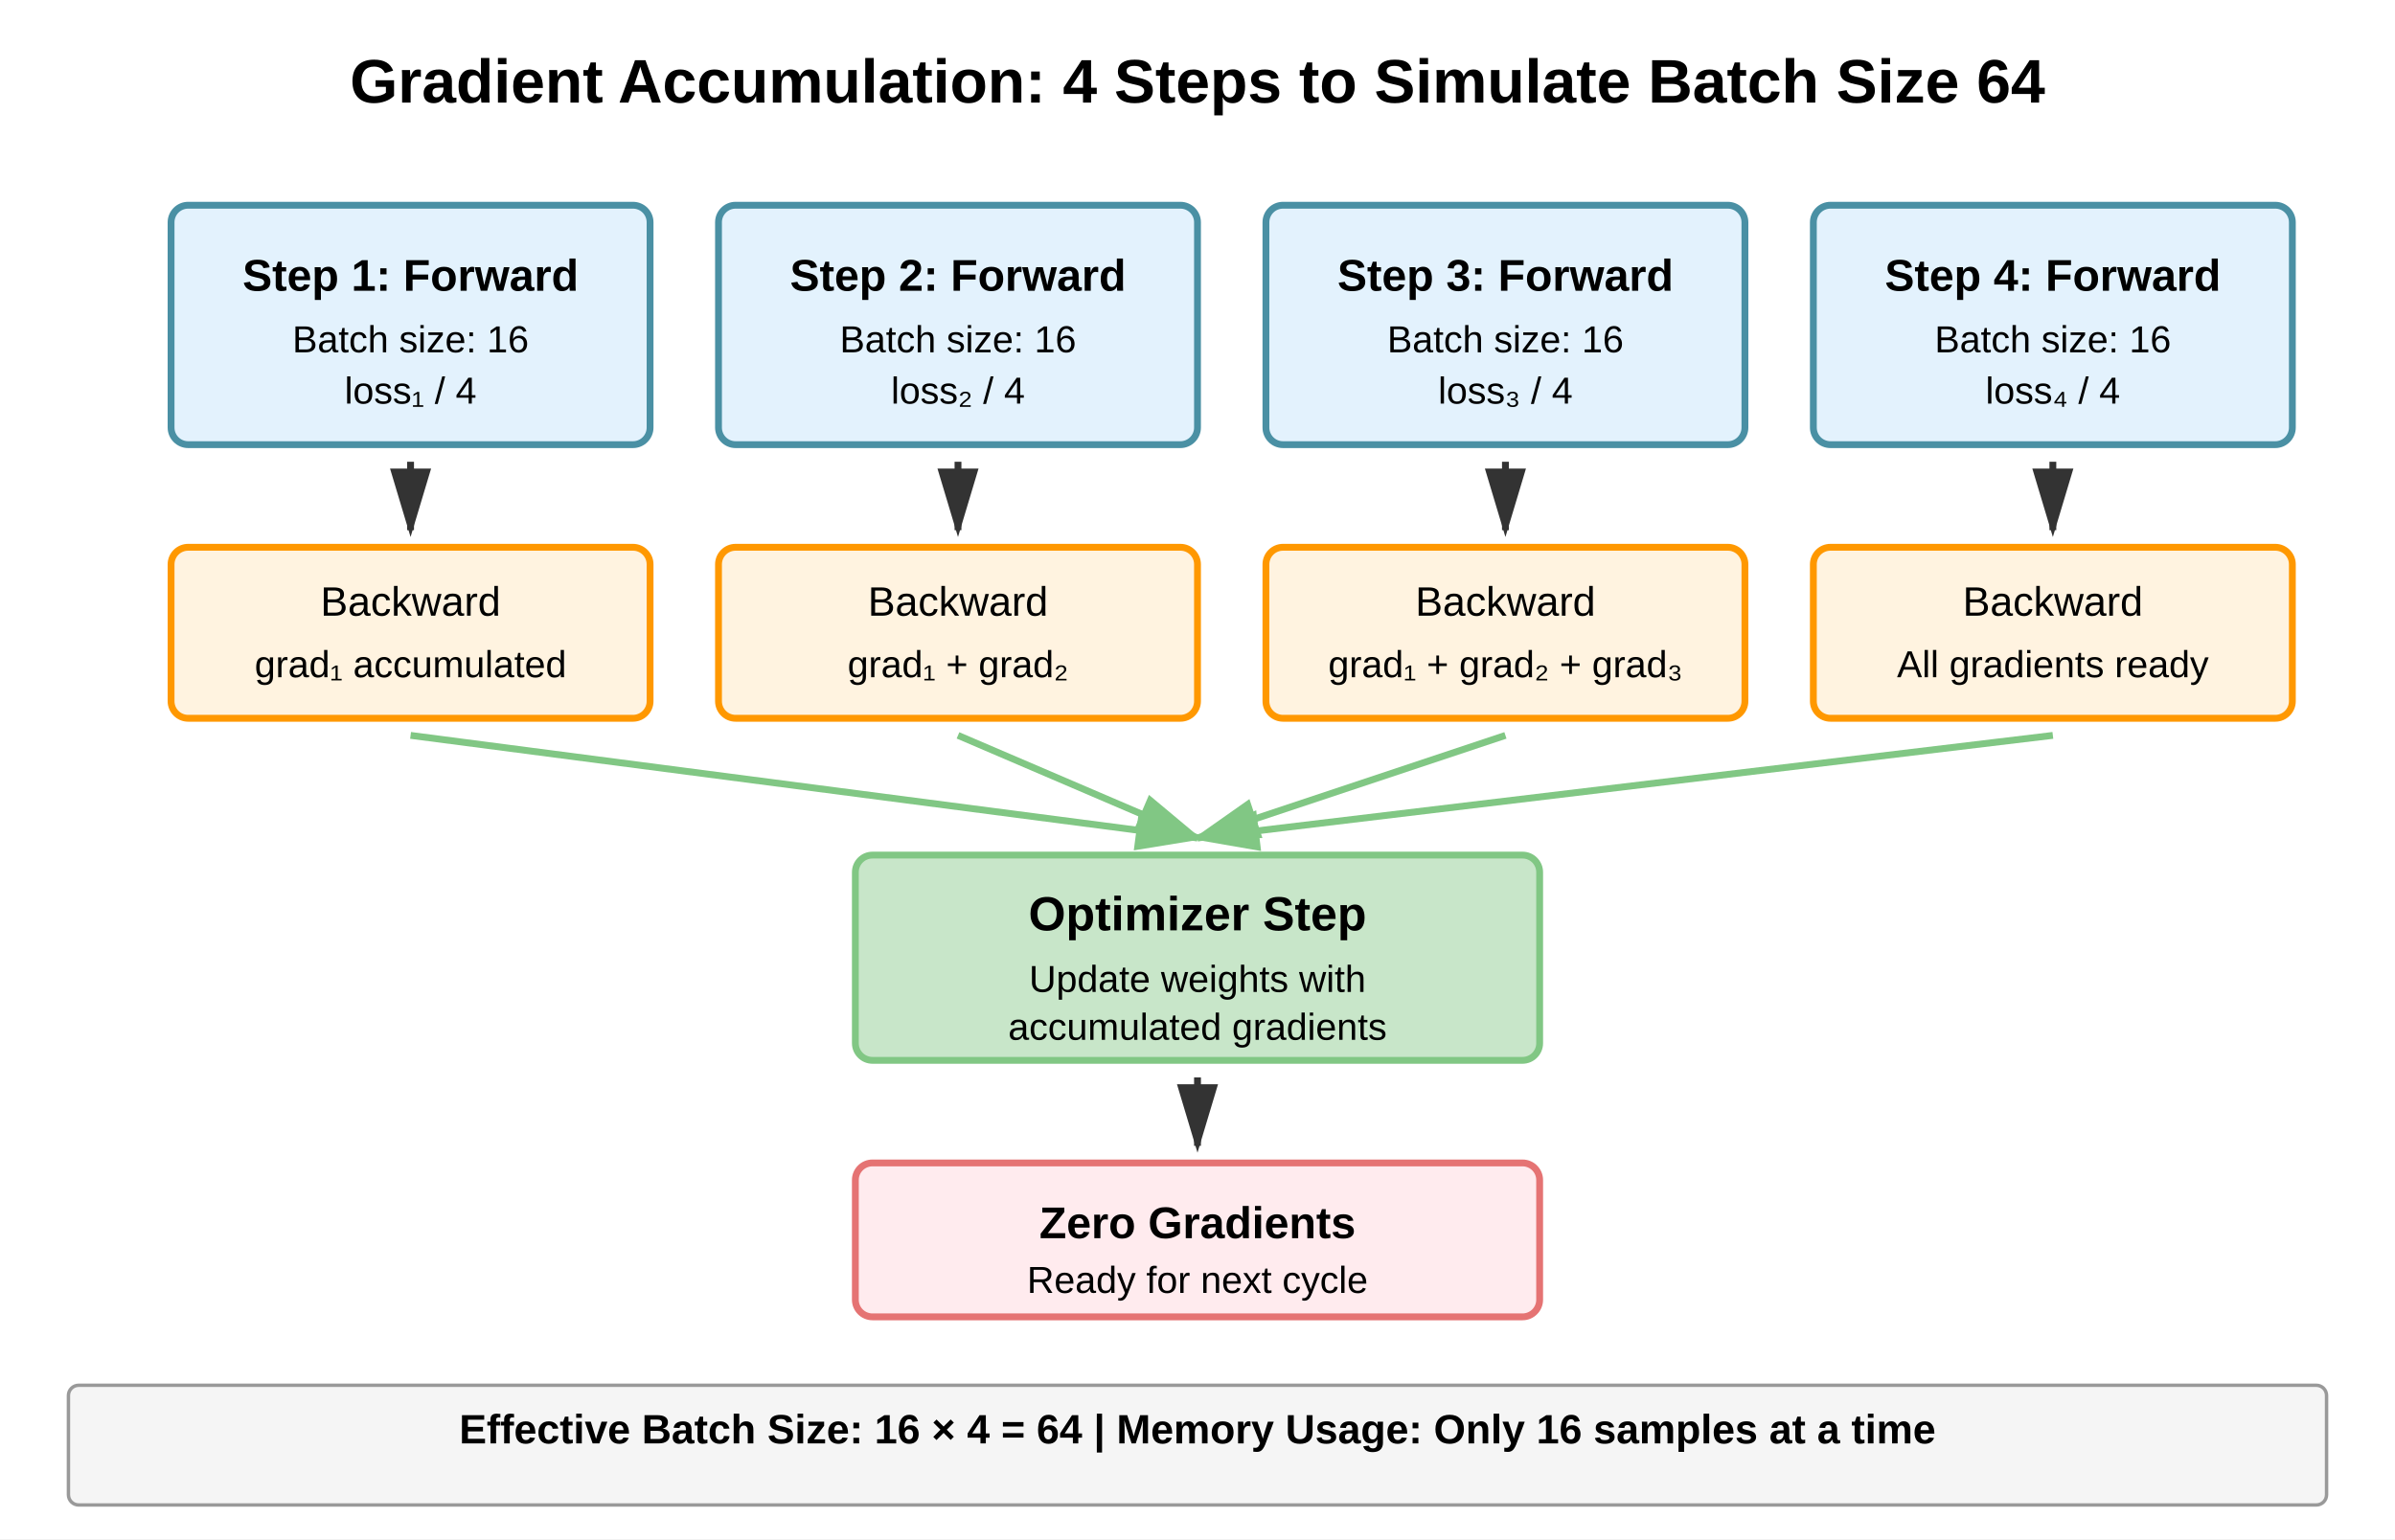
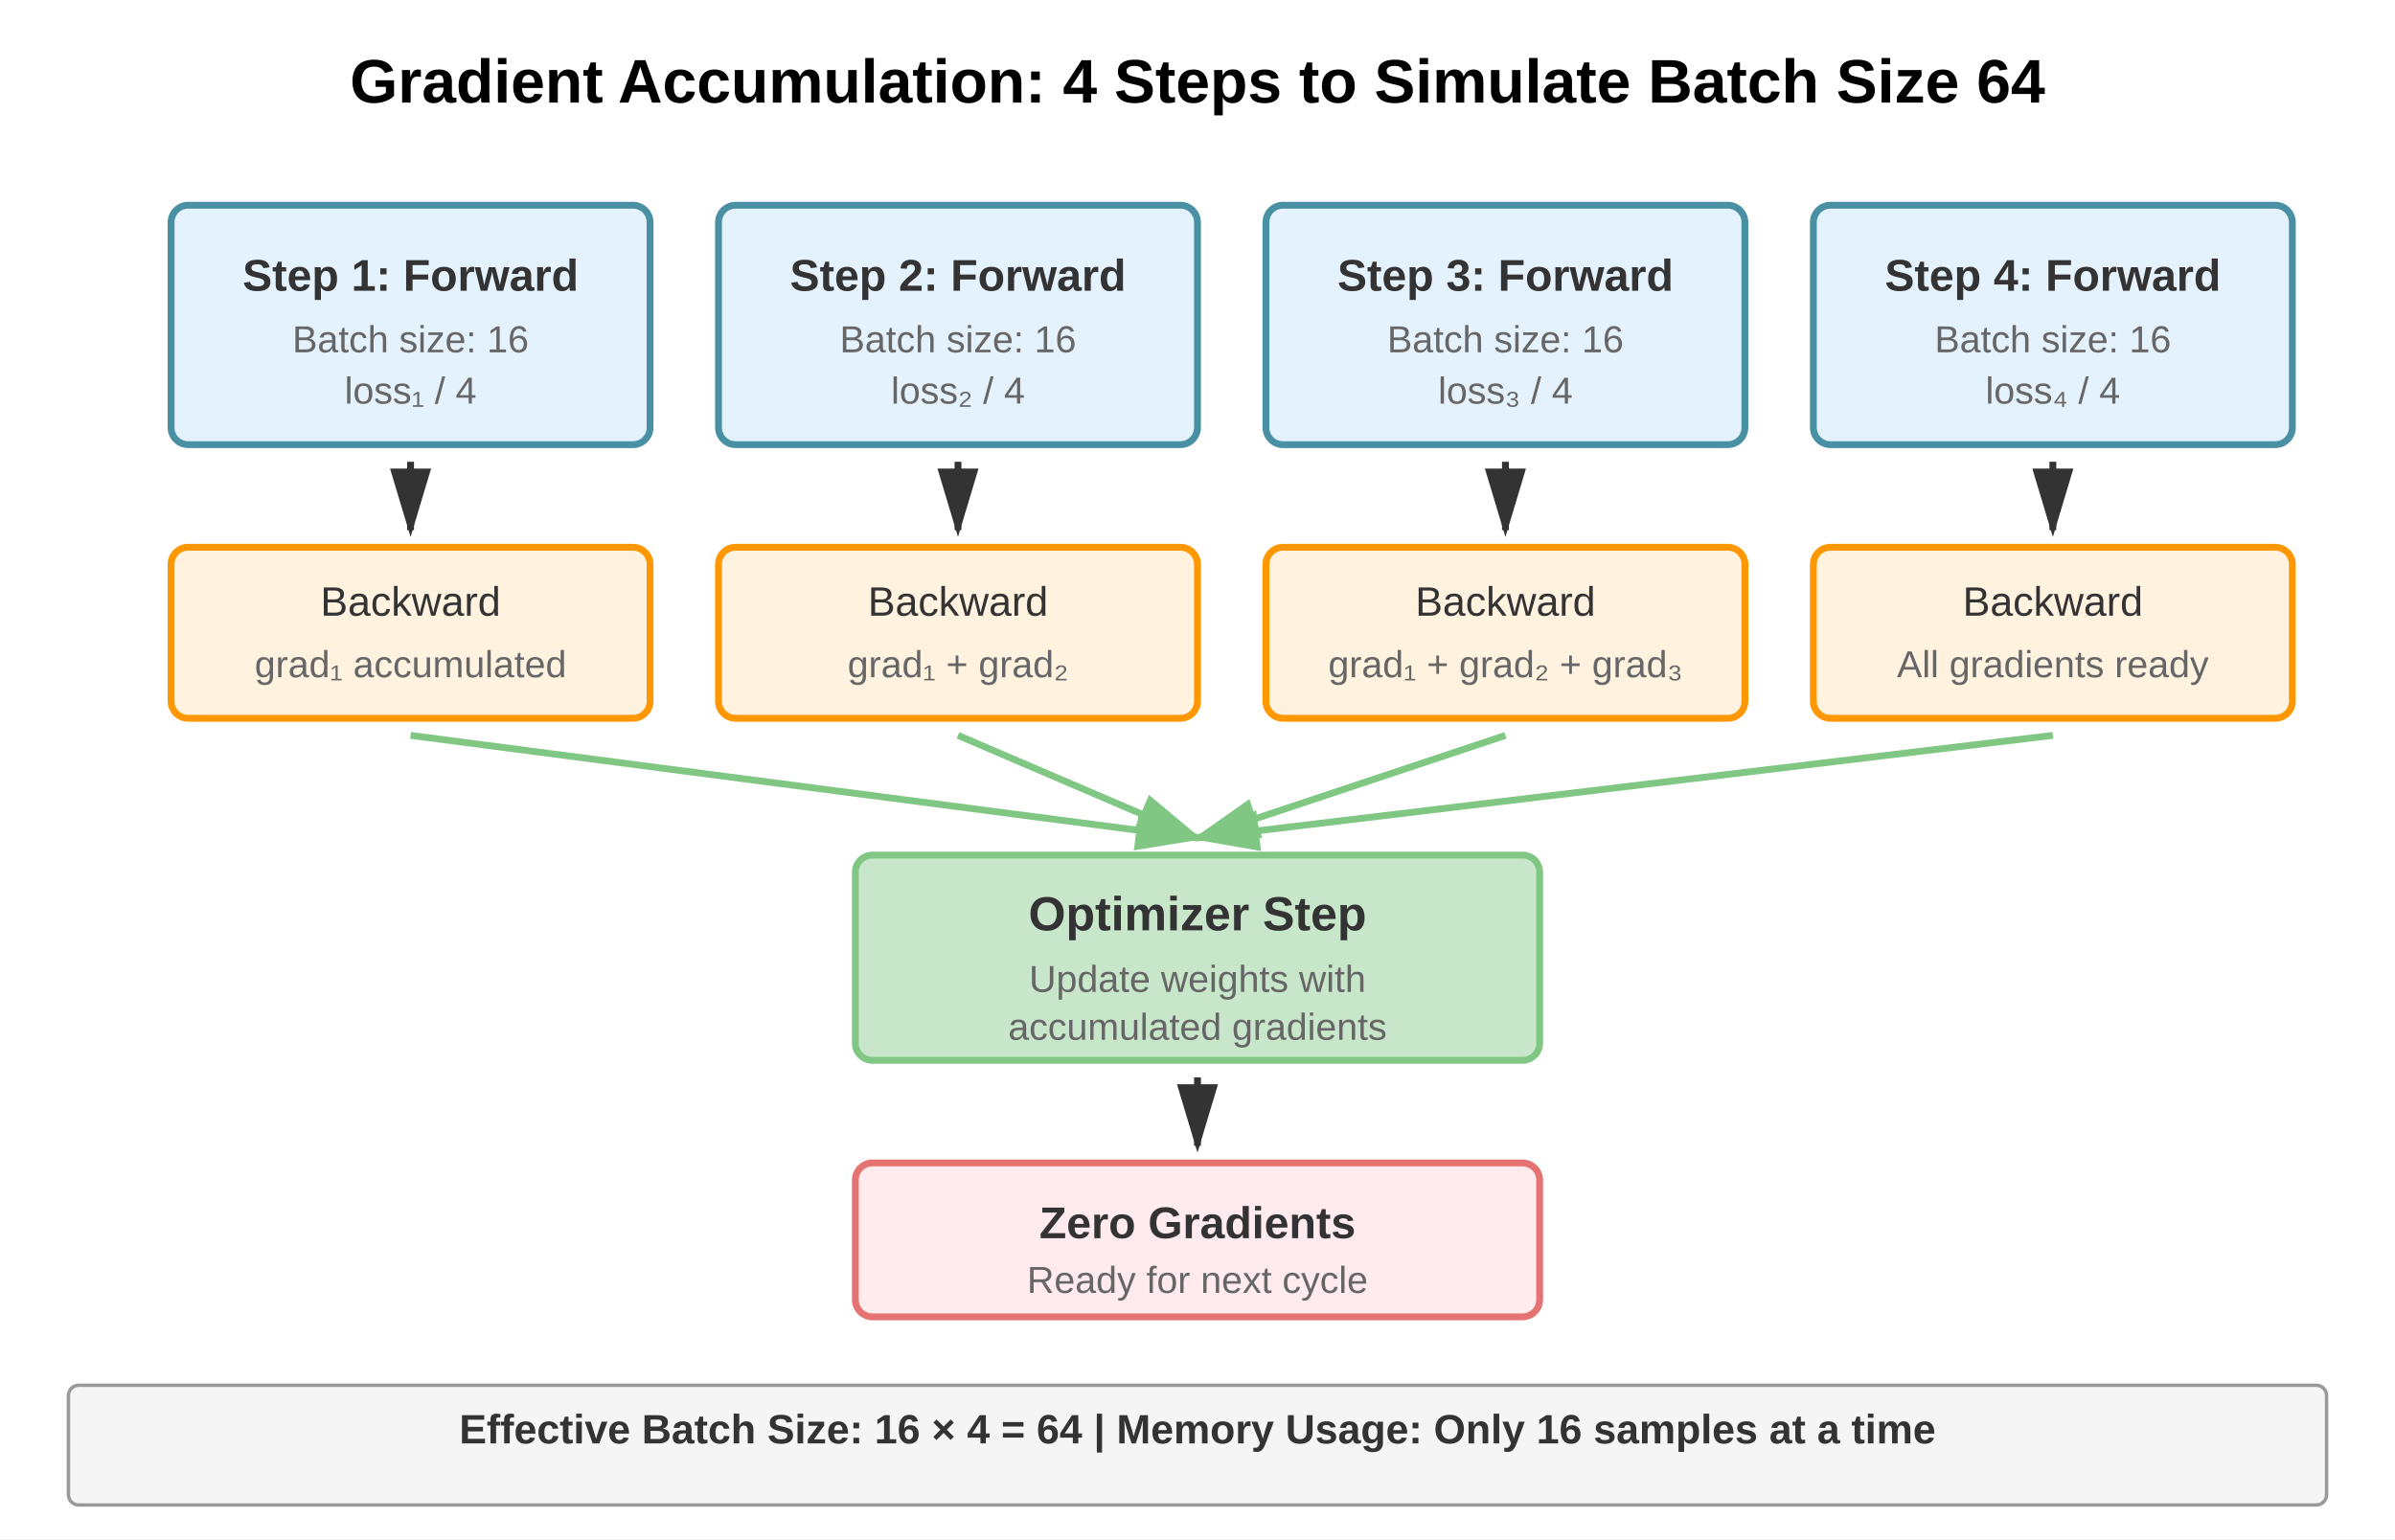
<svg xmlns="http://www.w3.org/2000/svg" viewBox="0 0 700 450">
  <style>
    /* Light mode (default) */
    text { fill: #000000; }
    .axis-text { fill: #000000; }
    .label-text { fill: #666666; }
    line[stroke="#333"] { stroke: #333333; }
    .bg-main { fill: white; }
    .bg-summary { fill: #F5F5F5; }

    /* Dark mode */
    @media (prefers-color-scheme: dark) {
      text { fill: #ffffff; }
      .axis-text { fill: #ffffff; }
      .label-text { fill: #cccccc; }
      line[stroke="#333"] { stroke: #cccccc; }
      .bg-main { fill: #1a1a1a; }
      .bg-summary { fill: #2d2d2d; }

      /* Keep white text white in dark mode (for colored backgrounds) */
      text[fill="#fff"],
      text[fill="#ffffff"],
      text[fill="white"] {
        fill: #ffffff;
      }

      /* Keep colored text readable in dark mode */
      text[fill="#E57373"] { fill: #ef5350; }
      text[fill="#81C784"] { fill: #66bb6a; }
      text[fill="#FFB74D"] { fill: #ffa726; }
      text[fill="#4A90A4"] { fill: #4fc3f7; }

      /* Darken colored backgrounds for better contrast in dark mode */
      rect[fill="#E3F2FD"] { fill: #1a3a4a; }
      rect[fill="#FFF3E0"] { fill: #4a3a1a; }
      rect[fill="#C8E6C9"] { fill: #2d4a2e; }
      rect[fill="#FFEBEE"] { fill: #4a2d2d; }
    }
  </style>
  <rect width="700" height="450" class="bg-main" />
  <text x="350" y="30" font-family="Arial, sans-serif" font-size="18" font-weight="bold" fill="#333" text-anchor="middle">
    Gradient Accumulation: 4 Steps to Simulate Batch Size 64
  </text>
  <g id="step1">
    <rect x="50" y="60" width="140" height="70" fill="#E3F2FD" stroke="#4A90A4" stroke-width="2" rx="5" />
-     <text x="120" y="85" font-family="Arial, sans-serif" font-size="13" font-weight="bold" fill="#333" text-anchor="middle">
+     <text x="120" y="85" font-family="Arial, sans-serif" font-size="13" font-weight="bold" style="fill: #333 !important" text-anchor="middle">
      Step 1: Forward
    </text>
-     <text x="120" y="103" font-family="Arial, sans-serif" font-size="11" fill="#666" text-anchor="middle">
+     <text x="120" y="103" font-family="Arial, sans-serif" font-size="11" style="fill: #666 !important" text-anchor="middle">
      Batch size: 16
    </text>
-     <text x="120" y="118" font-family="Arial, sans-serif" font-size="11" fill="#666" text-anchor="middle">
+     <text x="120" y="118" font-family="Arial, sans-serif" font-size="11" style="fill: #666 !important" text-anchor="middle">
      loss₁ / 4
    </text>
  </g>
  <path d="M 120,135 L 120,155" stroke="#333" stroke-width="2" marker-end="url(#arrowhead)" />
  <g id="backward1">
    <rect x="50" y="160" width="140" height="50" fill="#FFF3E0" stroke="#FF9800" stroke-width="2" rx="5" />
-     <text x="120" y="180" font-family="Arial, sans-serif" font-size="12" fill="#333" text-anchor="middle">
+     <text x="120" y="180" font-family="Arial, sans-serif" font-size="12" style="fill: #333 !important" text-anchor="middle">
      Backward
    </text>
-     <text x="120" y="198" font-family="Arial, sans-serif" font-size="11" fill="#666" text-anchor="middle">
+     <text x="120" y="198" font-family="Arial, sans-serif" font-size="11" style="fill: #666 !important" text-anchor="middle">
      grad₁ accumulated
    </text>
  </g>
  <g id="step2">
    <rect x="210" y="60" width="140" height="70" fill="#E3F2FD" stroke="#4A90A4" stroke-width="2" rx="5" />
-     <text x="280" y="85" font-family="Arial, sans-serif" font-size="13" font-weight="bold" fill="#333" text-anchor="middle">
+     <text x="280" y="85" font-family="Arial, sans-serif" font-size="13" font-weight="bold" style="fill: #333 !important" text-anchor="middle">
      Step 2: Forward
    </text>
-     <text x="280" y="103" font-family="Arial, sans-serif" font-size="11" fill="#666" text-anchor="middle">
+     <text x="280" y="103" font-family="Arial, sans-serif" font-size="11" style="fill: #666 !important" text-anchor="middle">
      Batch size: 16
    </text>
-     <text x="280" y="118" font-family="Arial, sans-serif" font-size="11" fill="#666" text-anchor="middle">
+     <text x="280" y="118" font-family="Arial, sans-serif" font-size="11" style="fill: #666 !important" text-anchor="middle">
      loss₂ / 4
    </text>
  </g>
  <path d="M 280,135 L 280,155" stroke="#333" stroke-width="2" marker-end="url(#arrowhead)" />
  <g id="backward2">
    <rect x="210" y="160" width="140" height="50" fill="#FFF3E0" stroke="#FF9800" stroke-width="2" rx="5" />
-     <text x="280" y="180" font-family="Arial, sans-serif" font-size="12" fill="#333" text-anchor="middle">
+     <text x="280" y="180" font-family="Arial, sans-serif" font-size="12" style="fill: #333 !important" text-anchor="middle">
      Backward
    </text>
-     <text x="280" y="198" font-family="Arial, sans-serif" font-size="11" fill="#666" text-anchor="middle">
+     <text x="280" y="198" font-family="Arial, sans-serif" font-size="11" style="fill: #666 !important" text-anchor="middle">
      grad₁ + grad₂
    </text>
  </g>
  <g id="step3">
    <rect x="370" y="60" width="140" height="70" fill="#E3F2FD" stroke="#4A90A4" stroke-width="2" rx="5" />
-     <text x="440" y="85" font-family="Arial, sans-serif" font-size="13" font-weight="bold" fill="#333" text-anchor="middle">
+     <text x="440" y="85" font-family="Arial, sans-serif" font-size="13" font-weight="bold" style="fill: #333 !important" text-anchor="middle">
      Step 3: Forward
    </text>
-     <text x="440" y="103" font-family="Arial, sans-serif" font-size="11" fill="#666" text-anchor="middle">
+     <text x="440" y="103" font-family="Arial, sans-serif" font-size="11" style="fill: #666 !important" text-anchor="middle">
      Batch size: 16
    </text>
-     <text x="440" y="118" font-family="Arial, sans-serif" font-size="11" fill="#666" text-anchor="middle">
+     <text x="440" y="118" font-family="Arial, sans-serif" font-size="11" style="fill: #666 !important" text-anchor="middle">
      loss₃ / 4
    </text>
  </g>
  <path d="M 440,135 L 440,155" stroke="#333" stroke-width="2" marker-end="url(#arrowhead)" />
  <g id="backward3">
    <rect x="370" y="160" width="140" height="50" fill="#FFF3E0" stroke="#FF9800" stroke-width="2" rx="5" />
-     <text x="440" y="180" font-family="Arial, sans-serif" font-size="12" fill="#333" text-anchor="middle">
+     <text x="440" y="180" font-family="Arial, sans-serif" font-size="12" style="fill: #333 !important" text-anchor="middle">
      Backward
    </text>
-     <text x="440" y="198" font-family="Arial, sans-serif" font-size="11" fill="#666" text-anchor="middle">
+     <text x="440" y="198" font-family="Arial, sans-serif" font-size="11" style="fill: #666 !important" text-anchor="middle">
      grad₁ + grad₂ + grad₃
    </text>
  </g>
  <g id="step4">
    <rect x="530" y="60" width="140" height="70" fill="#E3F2FD" stroke="#4A90A4" stroke-width="2" rx="5" />
-     <text x="600" y="85" font-family="Arial, sans-serif" font-size="13" font-weight="bold" fill="#333" text-anchor="middle">
+     <text x="600" y="85" font-family="Arial, sans-serif" font-size="13" font-weight="bold" style="fill: #333 !important" text-anchor="middle">
      Step 4: Forward
    </text>
-     <text x="600" y="103" font-family="Arial, sans-serif" font-size="11" fill="#666" text-anchor="middle">
+     <text x="600" y="103" font-family="Arial, sans-serif" font-size="11" style="fill: #666 !important" text-anchor="middle">
      Batch size: 16
    </text>
-     <text x="600" y="118" font-family="Arial, sans-serif" font-size="11" fill="#666" text-anchor="middle">
+     <text x="600" y="118" font-family="Arial, sans-serif" font-size="11" style="fill: #666 !important" text-anchor="middle">
      loss₄ / 4
    </text>
  </g>
  <path d="M 600,135 L 600,155" stroke="#333" stroke-width="2" marker-end="url(#arrowhead)" />
  <g id="backward4">
    <rect x="530" y="160" width="140" height="50" fill="#FFF3E0" stroke="#FF9800" stroke-width="2" rx="5" />
-     <text x="600" y="180" font-family="Arial, sans-serif" font-size="12" fill="#333" text-anchor="middle">
+     <text x="600" y="180" font-family="Arial, sans-serif" font-size="12" style="fill: #333 !important" text-anchor="middle">
      Backward
    </text>
-     <text x="600" y="198" font-family="Arial, sans-serif" font-size="11" fill="#666" text-anchor="middle">
+     <text x="600" y="198" font-family="Arial, sans-serif" font-size="11" style="fill: #666 !important" text-anchor="middle">
      All gradients ready
    </text>
  </g>
  <path d="M 120,215 L 350,245" stroke="#81C784" stroke-width="2" marker-end="url(#arrowhead-green)" />
  <path d="M 280,215 L 350,245" stroke="#81C784" stroke-width="2" marker-end="url(#arrowhead-green)" />
  <path d="M 440,215 L 350,245" stroke="#81C784" stroke-width="2" marker-end="url(#arrowhead-green)" />
  <path d="M 600,215 L 350,245" stroke="#81C784" stroke-width="2" marker-end="url(#arrowhead-green)" />
  <g id="optimizer">
    <rect x="250" y="250" width="200" height="60" fill="#C8E6C9" stroke="#81C784" stroke-width="2" rx="5" />
-     <text x="350" y="272" font-family="Arial, sans-serif" font-size="14" font-weight="bold" fill="#333" text-anchor="middle">
+     <text x="350" y="272" font-family="Arial, sans-serif" font-size="14" font-weight="bold" style="fill: #333 !important" text-anchor="middle">
      Optimizer Step
    </text>
-     <text x="350" y="290" font-family="Arial, sans-serif" font-size="11" fill="#666" text-anchor="middle">
+     <text x="350" y="290" font-family="Arial, sans-serif" font-size="11" style="fill: #666 !important" text-anchor="middle">
      Update weights with
    </text>
-     <text x="350" y="304" font-family="Arial, sans-serif" font-size="11" fill="#666" text-anchor="middle">
+     <text x="350" y="304" font-family="Arial, sans-serif" font-size="11" style="fill: #666 !important" text-anchor="middle">
      accumulated gradients
    </text>
  </g>
  <path d="M 350,315 L 350,335" stroke="#333" stroke-width="2" marker-end="url(#arrowhead)" />
  <g id="zero">
    <rect x="250" y="340" width="200" height="45" fill="#FFEBEE" stroke="#E57373" stroke-width="2" rx="5" />
-     <text x="350" y="362" font-family="Arial, sans-serif" font-size="13" font-weight="bold" fill="#333" text-anchor="middle">
+     <text x="350" y="362" font-family="Arial, sans-serif" font-size="13" font-weight="bold" style="fill: #333 !important" text-anchor="middle">
      Zero Gradients
    </text>
-     <text x="350" y="378" font-family="Arial, sans-serif" font-size="11" fill="#666" text-anchor="middle">
+     <text x="350" y="378" font-family="Arial, sans-serif" font-size="11" style="fill: #666 !important" text-anchor="middle">
      Ready for next cycle
    </text>
  </g>
  <rect x="20" y="405" width="660" height="35" class="bg-summary" stroke="#999" stroke-width="1" rx="3" />
-   <text x="350" y="422" font-family="Arial, sans-serif" font-size="12" font-weight="bold" fill="#333" text-anchor="middle">
+   <text x="350" y="422" font-family="Arial, sans-serif" font-size="12" font-weight="bold" style="fill: #333 !important" text-anchor="middle">
    Effective Batch Size: 16 × 4 = 64 | Memory Usage: Only 16 samples at a time
  </text>
  <defs>
    <marker id="arrowhead" markerWidth="10" markerHeight="10" refX="9" refY="3" orient="auto">
      <polygon points="0 0, 10 3, 0 6" fill="#333" />
    </marker>
    <marker id="arrowhead-green" markerWidth="10" markerHeight="10" refX="9" refY="3" orient="auto">
      <polygon points="0 0, 10 3, 0 6" fill="#81C784" />
    </marker>
  </defs>
</svg>
